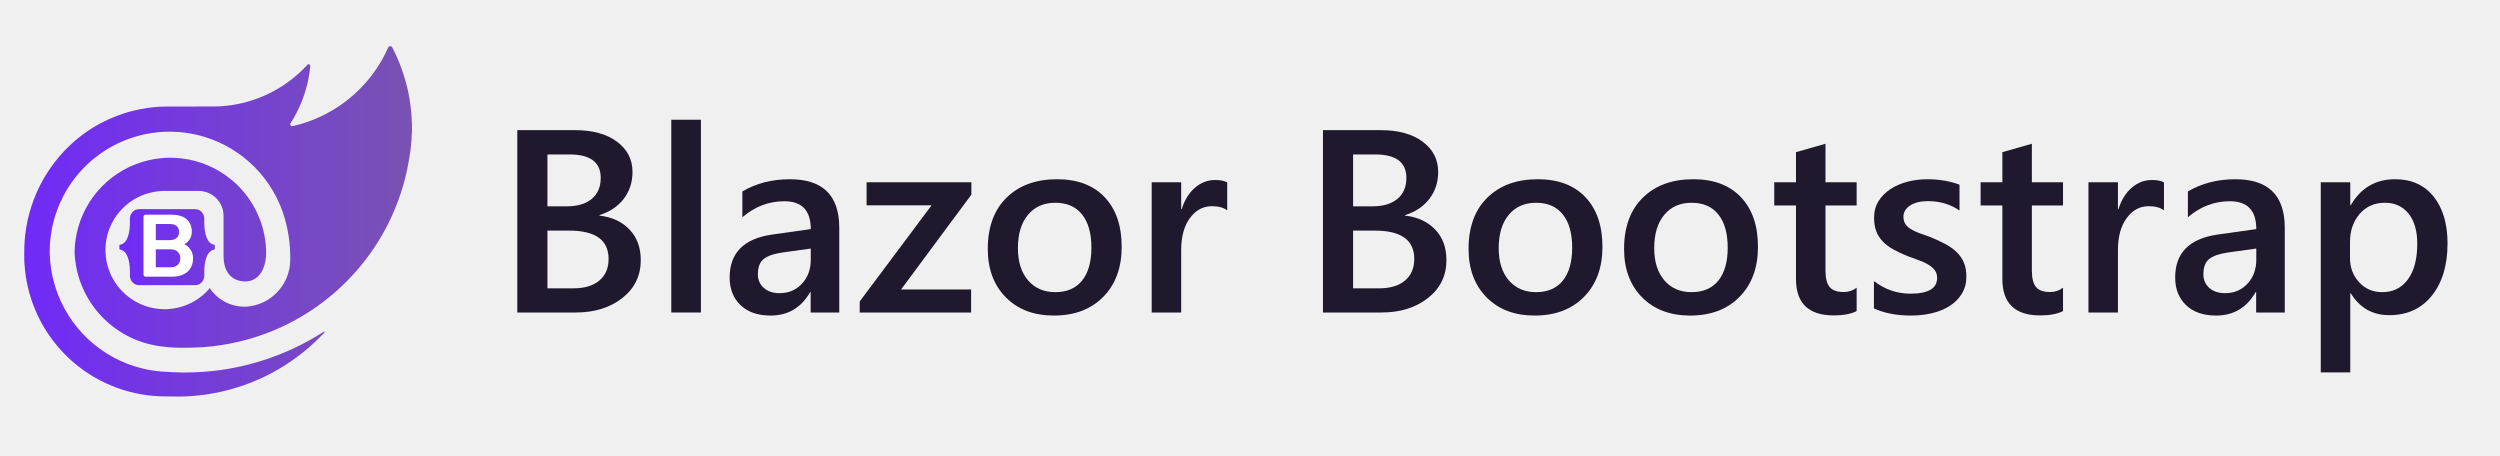
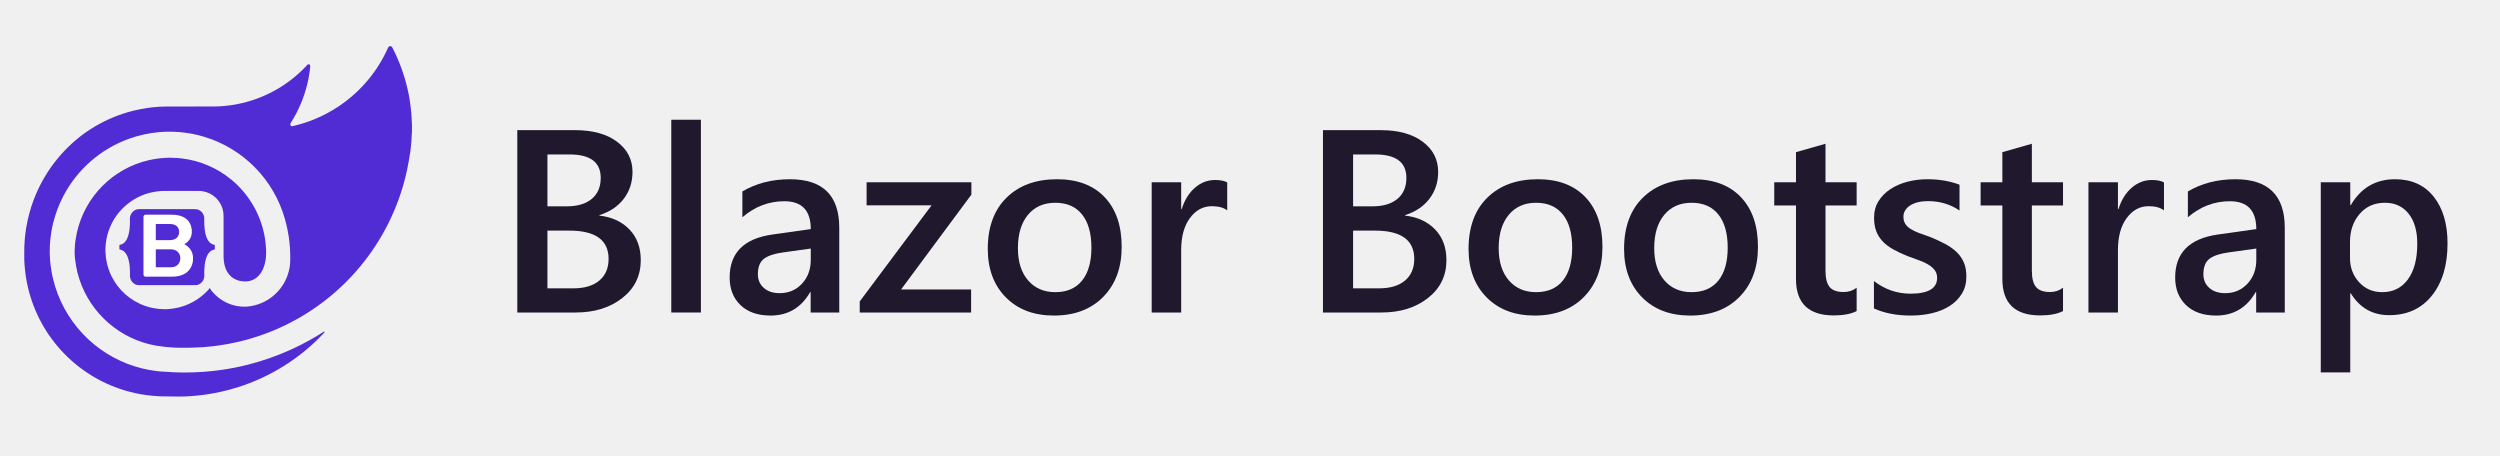
<svg xmlns="http://www.w3.org/2000/svg" width="384" height="70" viewBox="0 0 384 70">
  <svg x="3" y="5" width="61" height="58" viewBox="0 0 2044.56 1835.76">
    <defs>
      <linearGradient id="flame">
-         <stop class="start" stop-color="#702af7" />
-         <stop class="end" offset="1" stop-color="#7952b3" />
+         <stop class="start" stop-color="#512BD4" />
+         <stop class="end" offset="1" stop-color="#512BD4" />
      </linearGradient>
      <linearGradient id="badge">
-         <stop stop-color="#702af7" />
-         <stop offset="1" stop-color="#743cd9" />
+         <stop stop-color="#512BD4" />
+         <stop offset="1" stop-color="#512BD4" />
      </linearGradient>
    </defs>
    <path fill="url(#flame)" d="M2020.29,462.38a39.34,39.34,0,0,0-1,4.62c-.22,2.22-.18,4.47-.27,6.7-.34,8.94-.5,17.89-1.09,26.8s-1.61,17.8-2.49,26.69c-.71,7.15-1.43,14.29-2.26,21.42-.61,5.23-1.34,10.45-2.16,15.65-1.79,11.5-3.61,23-5.54,34.49-3.13,18.56-6.53,37.07-10.52,55.47q-9.23,42.6-21.51,84.41a1157.48,1157.48,0,0,1-705.81,756.82,1132,1132,0,0,1-138.75,42c-18.17,4.25-36.46,8-54.79,11.53-14.56,2.78-29.25,4.91-43.92,7.14-10.88,1.65-21.79,3.11-32.71,4.46-7.44.92-14.92,1.51-22.39,2.21-9.37.89-18.74,1.84-28.12,2.59-6.68.53-13.39.83-20.09,1.12-14.36.63-28.72,1.28-43.08,1.72-9.9.3-19.81.36-29.72.35-16,0-32,0-47.93-.28-8-.15-15.93-1-23.9-1.49-6.21-.41-12.42-.79-18.63-1.31-4.61-.38-9.2-.91-13.8-1.44-6.18-.71-12.37-1.41-18.53-2.25-9.64-1.31-19.31-2.48-28.88-4.17a508.26,508.26,0,0,1-393.69-340.1,489.93,489.93,0,0,1-17.76-70c-2-11.47-3.74-23-4.94-34.57-1.44-13.82-3-27.64-2.54-41.55.27-8.94,1-17.86,1.55-26.78q.5-7.39,1.27-14.78c.6-5.55,1.21-11.11,2.06-16.63,1.81-11.82,3.89-23.6,6.46-35.3a492.57,492.57,0,0,1,372-375.25c13.23-3,26.58-5.39,40-7.43,6.62-1,13.32-1.4,20-2.27,12.37-1.62,24.83-1.93,37.26-2.47,9.72-.42,19.48.14,29.22.29,1.75,0,3.51.18,5.26.23,12,.29,23.89,1.47,35.79,2.82a490.32,490.32,0,0,1,254.8,108.23,493.72,493.72,0,0,1,166.33,263.71c3.64,14.72,6.61,29.58,8.81,44.58,1.36,9.31,2.19,18.69,3.23,28.05a389.7,389.7,0,0,1,1.83,52.15,206.3,206.3,0,0,1-3.62,32.31,174.63,174.63,0,0,1-11.8,39.35c-7.48,17-17.64,32.2-32.13,44.15a90.19,90.19,0,0,1-45,19.88,117,117,0,0,1-30.55.06,112.37,112.37,0,0,1-28.29-6.87c-20.53-8-36.36-21.58-47.79-40.38-7.89-13-12.84-27.08-15.89-41.88a197.13,197.13,0,0,1-3.86-40q0-103.54,0-207.08c0-22.37-5.12-43.42-16.19-62.81-19.26-33.75-48-55-86-63.34a123.31,123.31,0,0,0-26.62-2.79q-87.72,0-175.44,0a299.7,299.7,0,0,0-38.67,2.68Q619.94,775.32,552,831.7c-38.24,31.65-66.78,70.64-86.16,116.34A301,301,0,0,0,447,1011.7q-2.28,12.48-3.37,25.14c-1,11.62-1.89,23.25-1.43,34.92.41,10.36,1.11,20.7,2.37,31A305.31,305.31,0,0,0,461.07,1171a303.87,303.87,0,0,0,161.22,172.48A292.65,292.65,0,0,0,691.62,1365c9.44,1.68,18.91,2.9,28.44,3.91,8.28.88,16.59,1,24.87,1.17a188.31,188.31,0,0,0,27.26-1.18c6-.75,12.06-1.25,18.06-2.05a279.18,279.18,0,0,0,51.21-11.93,303.72,303.72,0,0,0,124.88-78.56c3.89-4,7.73-8.09,10.68-12.9a21,21,0,0,1,1.72-2.09,10.26,10.26,0,0,1,2,1.87c7.43,12.46,17,23.16,27.37,33.18A214.33,214.33,0,0,0,1110.93,1352a206.08,206.08,0,0,0,28.35,4.39c6.55.57,13.07.7,19.62.81,10.25.18,20.37-1.11,30.48-2.67a230,230,0,0,0,39.91-9.86,242.67,242.67,0,0,0,162.54-199.47,233,233,0,0,0,1.83-32c-.09-8.3,0-16.62-.14-24.92-.24-10.86-.51-21.72-1.15-32.56-.54-9.24-1.53-18.45-2.49-27.65-.94-9-1.8-18.11-3.2-27.09-2-12.76-4.13-25.51-6.74-38.16-3.92-19.06-8.27-38-13.56-56.79A617.67,617.67,0,0,0,952.11,482.87a600,600,0,0,0-68.8-16.69c-11.46-2.06-23-3.51-34.54-5.17-9.8-1.41-19.66-2.12-29.52-3-23.6-2.09-47.23-2-70.87-1.42-9.57.26-19.14.94-28.67,1.8A625.53,625.53,0,0,0,564,492.47,617.63,617.63,0,0,0,224.44,789.71a619.12,619.12,0,0,0-52.62,142c-3.48,14.59-6.44,29.3-8.71,44.12-1.67,10.88-2.86,21.83-4.2,32.75-1.57,12.84-2.3,25.74-2.94,38.67-.59,11.82-.86,23.63-.55,35.44.26,9.58,1,19.14,1.55,28.7.32,5.41.66,10.83,1.17,16.24.59,6.35,1.24,12.7,2.09,19,1,7.74,2.32,15.45,3.5,23.18,2.28,15,5.37,29.83,8.93,44.56a625.05,625.05,0,0,0,423.18,450.86,610.83,610.83,0,0,0,72,17.66c12.55,2.27,25.2,4,37.84,5.74,7.9,1.06,15.89,1.49,23.83,2.26,11.61,1.11,23.24,1.7,34.9,1.95,5.89.13,11.77.88,17.66,1.35,1.27.1,2.55.26,3.82.3l40.71,1.23c5.59.17,11.18.47,16.76.42,16.62-.17,33.23-.36,49.84-.8,10-.26,20.09-1,30.13-1.51,7.18-.38,14.36-.68,21.53-1.15,6.37-.42,12.72-1,19.08-1.58,4-.34,7.95-.74,11.92-1.11,7.78-.73,15.58-1.36,23.35-2.19,6.5-.7,13-1.63,19.46-2.48,8.07-1,16.14-2,24.2-3.2,8.68-1.24,17.36-2.53,26-4,12.26-2.11,24.51-4.28,36.72-6.66q36.41-7.11,72.36-16.28,54.32-13.87,107.26-32.26,56.13-19.53,110.28-44,48.69-22,95.46-47.91,37.13-20.54,72.82-43.46a44.74,44.74,0,0,1,4.15-2.36,1.79,1.79,0,0,1,2.25,1.23,3.69,3.69,0,0,1-.64,3.61c-.72.85-1.47,1.68-2.24,2.49a1034.57,1034.57,0,0,1-444,279.53q-45,14.22-91.1,24.22c-15.59,3.35-31.29,6.2-47,9-11.62,2.07-23.29,3.86-35,5.49-9.32,1.3-18.69,2.19-28,3.21-8.41.91-16.81,1.82-25.24,2.58-5.88.52-11.78.81-17.68,1.16q-15.3.9-30.6,1.73c-1.12.06-2.24.1-3.36.1-22,0-44.11.55-66.14-.16-18.37-.6-36.74-.17-55.1-.83-8.13-.29-16.25-1-24.38-1.51q-7.87-.54-15.75-1.25c-5.08-.46-10.16-1-15.23-1.59-5.7-.66-11.4-1.34-17.09-2.16-9.15-1.31-18.33-2.51-27.43-4.18-19.77-3.61-39.42-7.86-58.86-13A727.22,727.22,0,0,1,43.05,1257q-6.45-27.49-10.68-55.43c-1.7-11.2-2.93-22.47-4.16-33.72-1.05-9.52-2-19.06-2.63-28.61-.89-13.71-1.38-27.44-1.3-41.18.08-15.82,0-31.64.34-47.45.18-9.1.93-18.18,1.49-27.26.36-5.9.8-11.79,1.28-17.68.35-4.45.75-8.9,1.27-13.34q1.13-9.75,2.47-19.47c1-7.43,1.86-14.89,3.22-22.25,2.59-14.12,5.22-28.24,8.31-42.26A733.62,733.62,0,0,1,84.91,777.28a751.86,751.86,0,0,1,239-305.16,711.73,711.73,0,0,1,81.24-52.52,736.08,736.08,0,0,1,214.91-78.88c13-2.56,26-4.9,39.15-6.63,8.85-1.17,17.7-2.42,26.57-3.48,4.75-.57,9.53-.83,14.31-1.22l19.56-1.59c.64-.05,1.28-.14,1.91-.16,12.78-.35,25.55-1,38.32-1q120.09-.15,240.16-.11c12,0,24-.49,35.92-1.14,9.23-.51,18.44-1.56,27.64-2.52,9-.95,18.1-1.86,27.09-3.22,17.66-2.66,35.22-5.93,52.64-10a661.31,661.31,0,0,0,98.09-30.88,658.32,658.32,0,0,0,161.2-93.29,665.59,665.59,0,0,0,73.46-67.27c2.08-2.21,4-4.55,6.23-6.64,3-2.84,6.35-3.35,9.68-1.67a7.54,7.54,0,0,1,4.6,6.77,57.62,57.62,0,0,1-.23,7.66c-.57,5.71-1.2,11.42-2,17.11-1.07,7.58-2.34,15.13-3.5,22.7-2.35,15.3-5.54,30.44-9.13,45.5a658.52,658.52,0,0,1-83.87,199.05c-.86,1.35-1.77,2.67-2.54,4.06-2.12,3.82-2.32,7.68.4,11.24s6.27,4.57,10.64,3.59c13.55-3,27-6.54,40.32-10.39a705.44,705.44,0,0,0,133.89-54.09,708.07,708.07,0,0,0,129.37-87.87,707.85,707.85,0,0,0,129.14-145.4,705.52,705.52,0,0,0,55.79-100.41c1-2.19,2-4.37,3-6.54,2-4.27,5.39-6.73,10.11-6.88a11.26,11.26,0,0,1,10.69,6c.4.69.76,1.4,1.13,2.11a896.77,896.77,0,0,1,79.75,221c3.51,16,6.73,32.17,9.1,48.44,1.62,11.21,3.3,22.41,4.72,33.64,1.36,10.76,2.5,21.55,3.57,32.35.57,5.71.6,11.48,1.21,17.19,1,9.08.65,18.19,1,27.29.09,2.23.07,4.48,1.13,6.55Z" />
    <g>
      <path fill="url(#badge)" d="M1005.33,1039.44c.07,1.89.18,3.31.18,4.73,0,4.79,0,9.59,0,14.38,0,3.73-.2,3.91-3.89,4.69A44.84,44.84,0,0,0,976.46,1078a67.88,67.88,0,0,0-9.1,13.48,121.86,121.86,0,0,0-10.49,30.22,255.65,255.65,0,0,0-5.11,37.42c-.88,12.46-.82,24.9-.55,37.35a48.79,48.79,0,0,1-9.4,30.55,46.32,46.32,0,0,1-30.48,19,41.77,41.77,0,0,1-7.17.31H766.61q-75.72,0-151.45,0a43,43,0,0,1-23.63-6.62c-12.72-8.08-20.15-19.69-22.6-34.56a69.68,69.68,0,0,1-.45-14.79c.28-5.74.27-11.51,0-17.25-.3-8-.7-16-1.45-23.89-1.64-17.38-4.77-34.45-11.49-50.69a75.65,75.65,0,0,0-11-19,45.27,45.27,0,0,0-26.33-16.33c-3.85-.82-4.06-1-4.11-4.55-.08-5.43,0-10.86,0-16.29a19.89,19.89,0,0,1,.49-3c1.44-.43,2.76-.94,4.14-1.23,11.34-2.37,20.09-8.68,27-17.72a80.83,80.83,0,0,0,11.61-21.93,166.94,166.94,0,0,0,7.89-32,286,286,0,0,0,3-33.84c.28-8.63.28-17.22,0-25.85-.54-16.23,5.07-30.07,17.5-40.78a42.33,42.33,0,0,1,24.67-10.57c3.82-.31,7.65-.57,11.48-.57q136.59,0,273.18,0c4.46,0,8.93.26,13.4.52a41.6,41.6,0,0,1,22.17,8.16c11.2,8.06,17.69,19.12,20,32.6a61,61,0,0,1,.41,10c0,4.15-.09,8.31-.13,12.46a320.45,320.45,0,0,0,1.7,34.9,212.41,212.41,0,0,0,5.9,33.42,107,107,0,0,0,10.9,27,54.88,54.88,0,0,0,13.23,15.63,42.27,42.27,0,0,0,17.09,8.28C1001.53,1038.4,1003.2,1038.89,1005.33,1039.44Z" />
      <path fill="#fff" d="M649.09,1202.69a10.89,10.89,0,0,1-10.94-10.94V895a11.12,11.12,0,0,1,3.19-8.21,10.57,10.57,0,0,1,7.75-3.19H781.27q36.93,0,60.17,11.17t34.41,30.77Q887,945.17,887,971.14q0,17.33-6.15,30.31a68.09,68.09,0,0,1-15,21.19,84,84,0,0,1-17.54,12.77q17.78,8.21,31.45,27.34t13.67,45.59q0,27.35-12.31,48.77t-36.46,33.5q-24.17,12.08-59.71,12.08Zm52.42-188.25h71.56q24.15,0,36.23-11.62t12.08-30.32q0-19.14-12.08-30.08t-36.23-10.94H701.51Zm0,139.93h76.12q24.6,0,37.37-13.44t12.76-32.59q0-20.05-13-33.28t-37.14-13.22H701.51Z" />
    </g>
  </svg>
  <g class="name" fill="#20182d" transform="translate(76 8)">
    <path transform="translate(0 40)" d="M3.457 0L3.457 -28.008L12.344 -28.008Q16.406 -28.008 18.779 -26.23Q21.152 -24.453 21.152 -21.602Q21.152 -19.219 19.805 -17.461Q18.457 -15.703 16.074 -14.961L16.074 -14.883Q18.965 -14.551 20.693 -12.744Q22.422 -10.938 22.422 -8.047Q22.422 -4.453 19.59 -2.227Q16.758 0 12.441 0L3.457 0ZM8.086 -24.277L8.086 -16.309L11.094 -16.309Q13.516 -16.309 14.893 -17.451Q16.27 -18.594 16.27 -20.684Q16.27 -24.277 11.465 -24.277L8.086 -24.277ZM8.086 -12.578L8.086 -3.711L12.051 -3.711Q14.648 -3.711 16.064 -4.912Q17.48 -6.113 17.48 -8.223Q17.48 -12.578 11.445 -12.578L8.086 -12.578Z" />
    <path transform="translate(24.1602 40)" d="M7.5 0L2.949 0L2.949 -29.609L7.5 -29.609L7.5 0Z" />
    <path transform="translate(34.6094 40)" d="M18.301 0L13.906 0L13.906 -3.125L13.828 -3.125Q11.758 0.469 7.754 0.469Q4.805 0.469 3.135 -1.133Q1.465 -2.734 1.465 -5.371Q1.465 -11.035 7.988 -11.973L13.926 -12.812Q13.926 -17.09 9.863 -17.09Q6.289 -17.09 3.418 -14.629L3.418 -18.594Q6.582 -20.469 10.723 -20.469Q18.301 -20.469 18.301 -13.008L18.301 0ZM13.926 -9.824L9.727 -9.238Q7.773 -8.984 6.787 -8.291Q5.801 -7.598 5.801 -5.859Q5.801 -4.59 6.709 -3.779Q7.617 -2.969 9.141 -2.969Q11.211 -2.969 12.568 -4.424Q13.926 -5.879 13.926 -8.086L13.926 -9.824Z" />
    <path transform="translate(55.4883 40)" d="M17.715 -18.105L6.914 -3.535L17.676 -3.535L17.676 0L0.566 0L0.566 -1.699L11.602 -16.465L1.621 -16.465L1.621 -20L17.715 -20L17.715 -18.105Z" />
    <path transform="translate(74.0625 40)" d="M11.816 0.469Q7.188 0.469 4.424 -2.334Q1.66 -5.137 1.66 -9.766Q1.66 -14.805 4.541 -17.637Q7.422 -20.469 12.305 -20.469Q16.992 -20.469 19.609 -17.715Q22.227 -14.961 22.227 -10.078Q22.227 -5.293 19.404 -2.412Q16.582 0.469 11.816 0.469ZM12.031 -16.855Q9.375 -16.855 7.832 -15Q6.289 -13.145 6.289 -9.883Q6.289 -6.738 7.852 -4.932Q9.414 -3.125 12.031 -3.125Q14.707 -3.125 16.143 -4.902Q17.578 -6.68 17.578 -9.961Q17.578 -13.262 16.143 -15.059Q14.707 -16.855 12.031 -16.855Z" />
    <path transform="translate(97.9492 40)" d="M14.551 -15.684Q13.73 -16.328 12.188 -16.328Q10.176 -16.328 8.828 -14.512Q7.48 -12.695 7.48 -9.57L7.48 0L2.949 0L2.949 -20L7.48 -20L7.48 -15.879L7.559 -15.879Q8.223 -17.988 9.6 -19.17Q10.977 -20.352 12.676 -20.352Q13.906 -20.352 14.551 -19.98L14.551 -15.684Z" />
    <path transform="translate(112.754 40)" d="" />
    <path transform="translate(123.75 40)" d="M3.457 0L3.457 -28.008L12.344 -28.008Q16.406 -28.008 18.779 -26.23Q21.152 -24.453 21.152 -21.602Q21.152 -19.219 19.805 -17.461Q18.457 -15.703 16.074 -14.961L16.074 -14.883Q18.965 -14.551 20.693 -12.744Q22.422 -10.938 22.422 -8.047Q22.422 -4.453 19.59 -2.227Q16.758 0 12.441 0L3.457 0ZM8.086 -24.277L8.086 -16.309L11.094 -16.309Q13.516 -16.309 14.893 -17.451Q16.27 -18.594 16.27 -20.684Q16.27 -24.277 11.465 -24.277L8.086 -24.277ZM8.086 -12.578L8.086 -3.711L12.051 -3.711Q14.648 -3.711 16.064 -4.912Q17.48 -6.113 17.48 -8.223Q17.48 -12.578 11.445 -12.578L8.086 -12.578Z" />
    <path transform="translate(147.91 40)" d="M11.816 0.469Q7.188 0.469 4.424 -2.334Q1.66 -5.137 1.66 -9.766Q1.66 -14.805 4.541 -17.637Q7.422 -20.469 12.305 -20.469Q16.992 -20.469 19.609 -17.715Q22.227 -14.961 22.227 -10.078Q22.227 -5.293 19.404 -2.412Q16.582 0.469 11.816 0.469ZM12.031 -16.855Q9.375 -16.855 7.832 -15Q6.289 -13.145 6.289 -9.883Q6.289 -6.738 7.852 -4.932Q9.414 -3.125 12.031 -3.125Q14.707 -3.125 16.143 -4.902Q17.578 -6.68 17.578 -9.961Q17.578 -13.262 16.143 -15.059Q14.707 -16.855 12.031 -16.855Z" />
    <path transform="translate(171.797 40)" d="M11.816 0.469Q7.188 0.469 4.424 -2.334Q1.66 -5.137 1.66 -9.766Q1.66 -14.805 4.541 -17.637Q7.422 -20.469 12.305 -20.469Q16.992 -20.469 19.609 -17.715Q22.227 -14.961 22.227 -10.078Q22.227 -5.293 19.404 -2.412Q16.582 0.469 11.816 0.469ZM12.031 -16.855Q9.375 -16.855 7.832 -15Q6.289 -13.145 6.289 -9.883Q6.289 -6.738 7.852 -4.932Q9.414 -3.125 12.031 -3.125Q14.707 -3.125 16.143 -4.902Q17.578 -6.68 17.578 -9.961Q17.578 -13.262 16.143 -15.059Q14.707 -16.855 12.031 -16.855Z" />
    <path transform="translate(195.684 40)" d="M13.496 -0.215Q12.168 0.449 10 0.449Q4.18 0.449 4.18 -5.137L4.18 -16.445L0.84 -16.445L0.84 -20L4.18 -20L4.18 -24.629L8.711 -25.918L8.711 -20L13.496 -20L13.496 -16.445L8.711 -16.445L8.711 -6.445Q8.711 -4.668 9.355 -3.906Q10 -3.145 11.504 -3.145Q12.656 -3.145 13.496 -3.809L13.496 -0.215Z" />
    <path transform="translate(210.137 40)" d="M1.699 -0.625L1.699 -4.824Q4.238 -2.891 7.305 -2.891Q11.406 -2.891 11.406 -5.312Q11.406 -5.996 11.055 -6.475Q10.703 -6.953 10.107 -7.324Q9.512 -7.695 8.701 -7.988Q7.891 -8.281 6.895 -8.652Q5.664 -9.141 4.678 -9.688Q3.691 -10.234 3.037 -10.928Q2.383 -11.621 2.051 -12.5Q1.719 -13.379 1.719 -14.551Q1.719 -15.996 2.402 -17.1Q3.086 -18.203 4.238 -18.955Q5.391 -19.707 6.855 -20.088Q8.32 -20.469 9.883 -20.469Q12.656 -20.469 14.844 -19.629L14.844 -15.664Q12.734 -17.109 10 -17.109Q9.141 -17.109 8.447 -16.934Q7.754 -16.758 7.266 -16.445Q6.777 -16.133 6.504 -15.693Q6.23 -15.254 6.23 -14.727Q6.23 -14.082 6.504 -13.633Q6.777 -13.184 7.314 -12.842Q7.852 -12.5 8.604 -12.217Q9.355 -11.934 10.332 -11.602Q11.621 -11.074 12.646 -10.527Q13.672 -9.98 14.395 -9.287Q15.117 -8.594 15.508 -7.686Q15.898 -6.777 15.898 -5.527Q15.898 -4.004 15.195 -2.871Q14.492 -1.738 13.32 -0.996Q12.148 -0.254 10.615 0.107Q9.082 0.469 7.383 0.469Q4.102 0.469 1.699 -0.625Z" />
    <path transform="translate(227.383 40)" d="M13.496 -0.215Q12.168 0.449 10 0.449Q4.18 0.449 4.18 -5.137L4.18 -16.445L0.84 -16.445L0.84 -20L4.18 -20L4.18 -24.629L8.711 -25.918L8.711 -20L13.496 -20L13.496 -16.445L8.711 -16.445L8.711 -6.445Q8.711 -4.668 9.355 -3.906Q10 -3.145 11.504 -3.145Q12.656 -3.145 13.496 -3.809L13.496 -0.215Z" />
    <path transform="translate(241.836 40)" d="M14.551 -15.684Q13.73 -16.328 12.188 -16.328Q10.176 -16.328 8.828 -14.512Q7.48 -12.695 7.48 -9.57L7.48 0L2.949 0L2.949 -20L7.48 -20L7.48 -15.879L7.559 -15.879Q8.223 -17.988 9.6 -19.17Q10.977 -20.352 12.676 -20.352Q13.906 -20.352 14.551 -19.98L14.551 -15.684Z" />
    <path transform="translate(256.641 40)" d="M18.301 0L13.906 0L13.906 -3.125L13.828 -3.125Q11.758 0.469 7.754 0.469Q4.805 0.469 3.135 -1.133Q1.465 -2.734 1.465 -5.371Q1.465 -11.035 7.988 -11.973L13.926 -12.812Q13.926 -17.09 9.863 -17.09Q6.289 -17.09 3.418 -14.629L3.418 -18.594Q6.582 -20.469 10.723 -20.469Q18.301 -20.469 18.301 -13.008L18.301 0ZM13.926 -9.824L9.727 -9.238Q7.773 -8.984 6.787 -8.291Q5.801 -7.598 5.801 -5.859Q5.801 -4.59 6.709 -3.779Q7.617 -2.969 9.141 -2.969Q11.211 -2.969 12.568 -4.424Q13.926 -5.879 13.926 -8.086L13.926 -9.824Z" />
    <path transform="translate(277.52 40)" d="M7.559 -2.949L7.48 -2.949L7.48 9.199L2.949 9.199L2.949 -20L7.48 -20L7.48 -16.484L7.559 -16.484Q9.883 -20.469 14.355 -20.469Q18.164 -20.469 20.293 -17.793Q22.422 -15.117 22.422 -10.605Q22.422 -5.605 20.02 -2.598Q17.617 0.41 13.457 0.41Q9.629 0.41 7.559 -2.949ZM7.441 -10.84L7.441 -8.359Q7.441 -6.172 8.838 -4.648Q10.234 -3.125 12.383 -3.125Q14.902 -3.125 16.338 -5.088Q17.773 -7.051 17.773 -10.566Q17.773 -13.516 16.436 -15.186Q15.098 -16.855 12.812 -16.855Q10.391 -16.855 8.916 -15.137Q7.441 -13.418 7.441 -10.84Z" />
  </g>
</svg>
